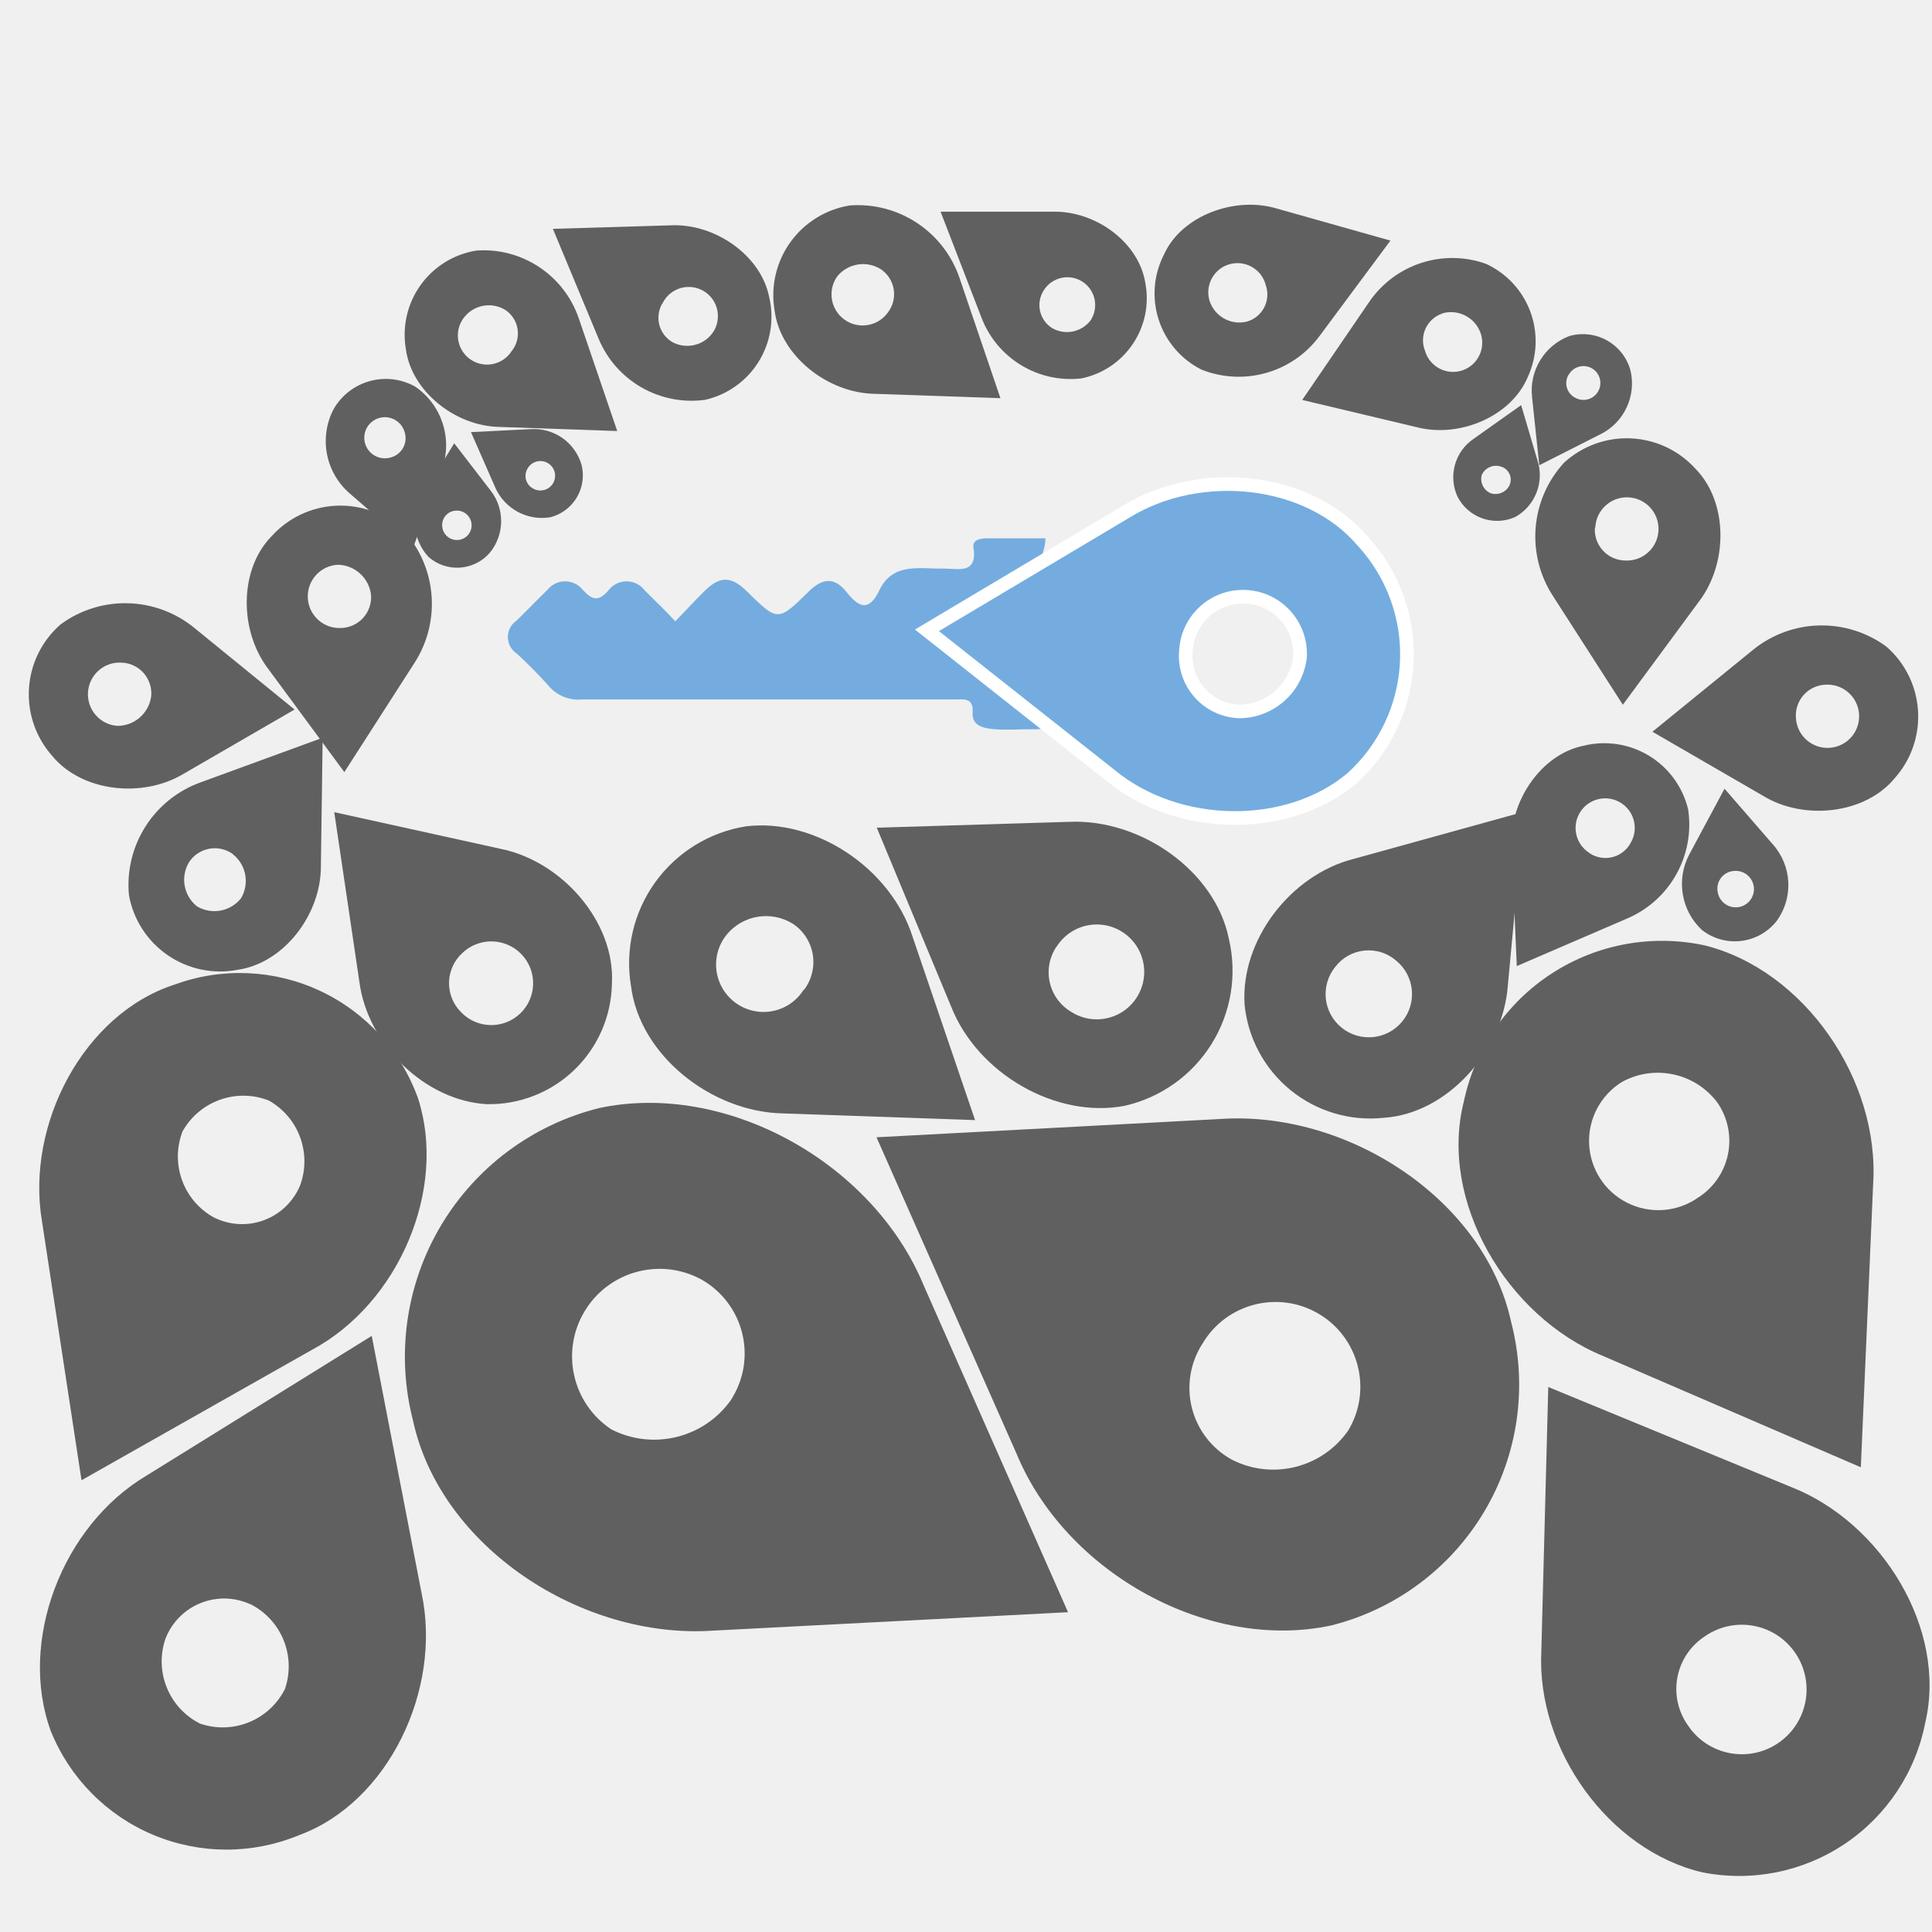
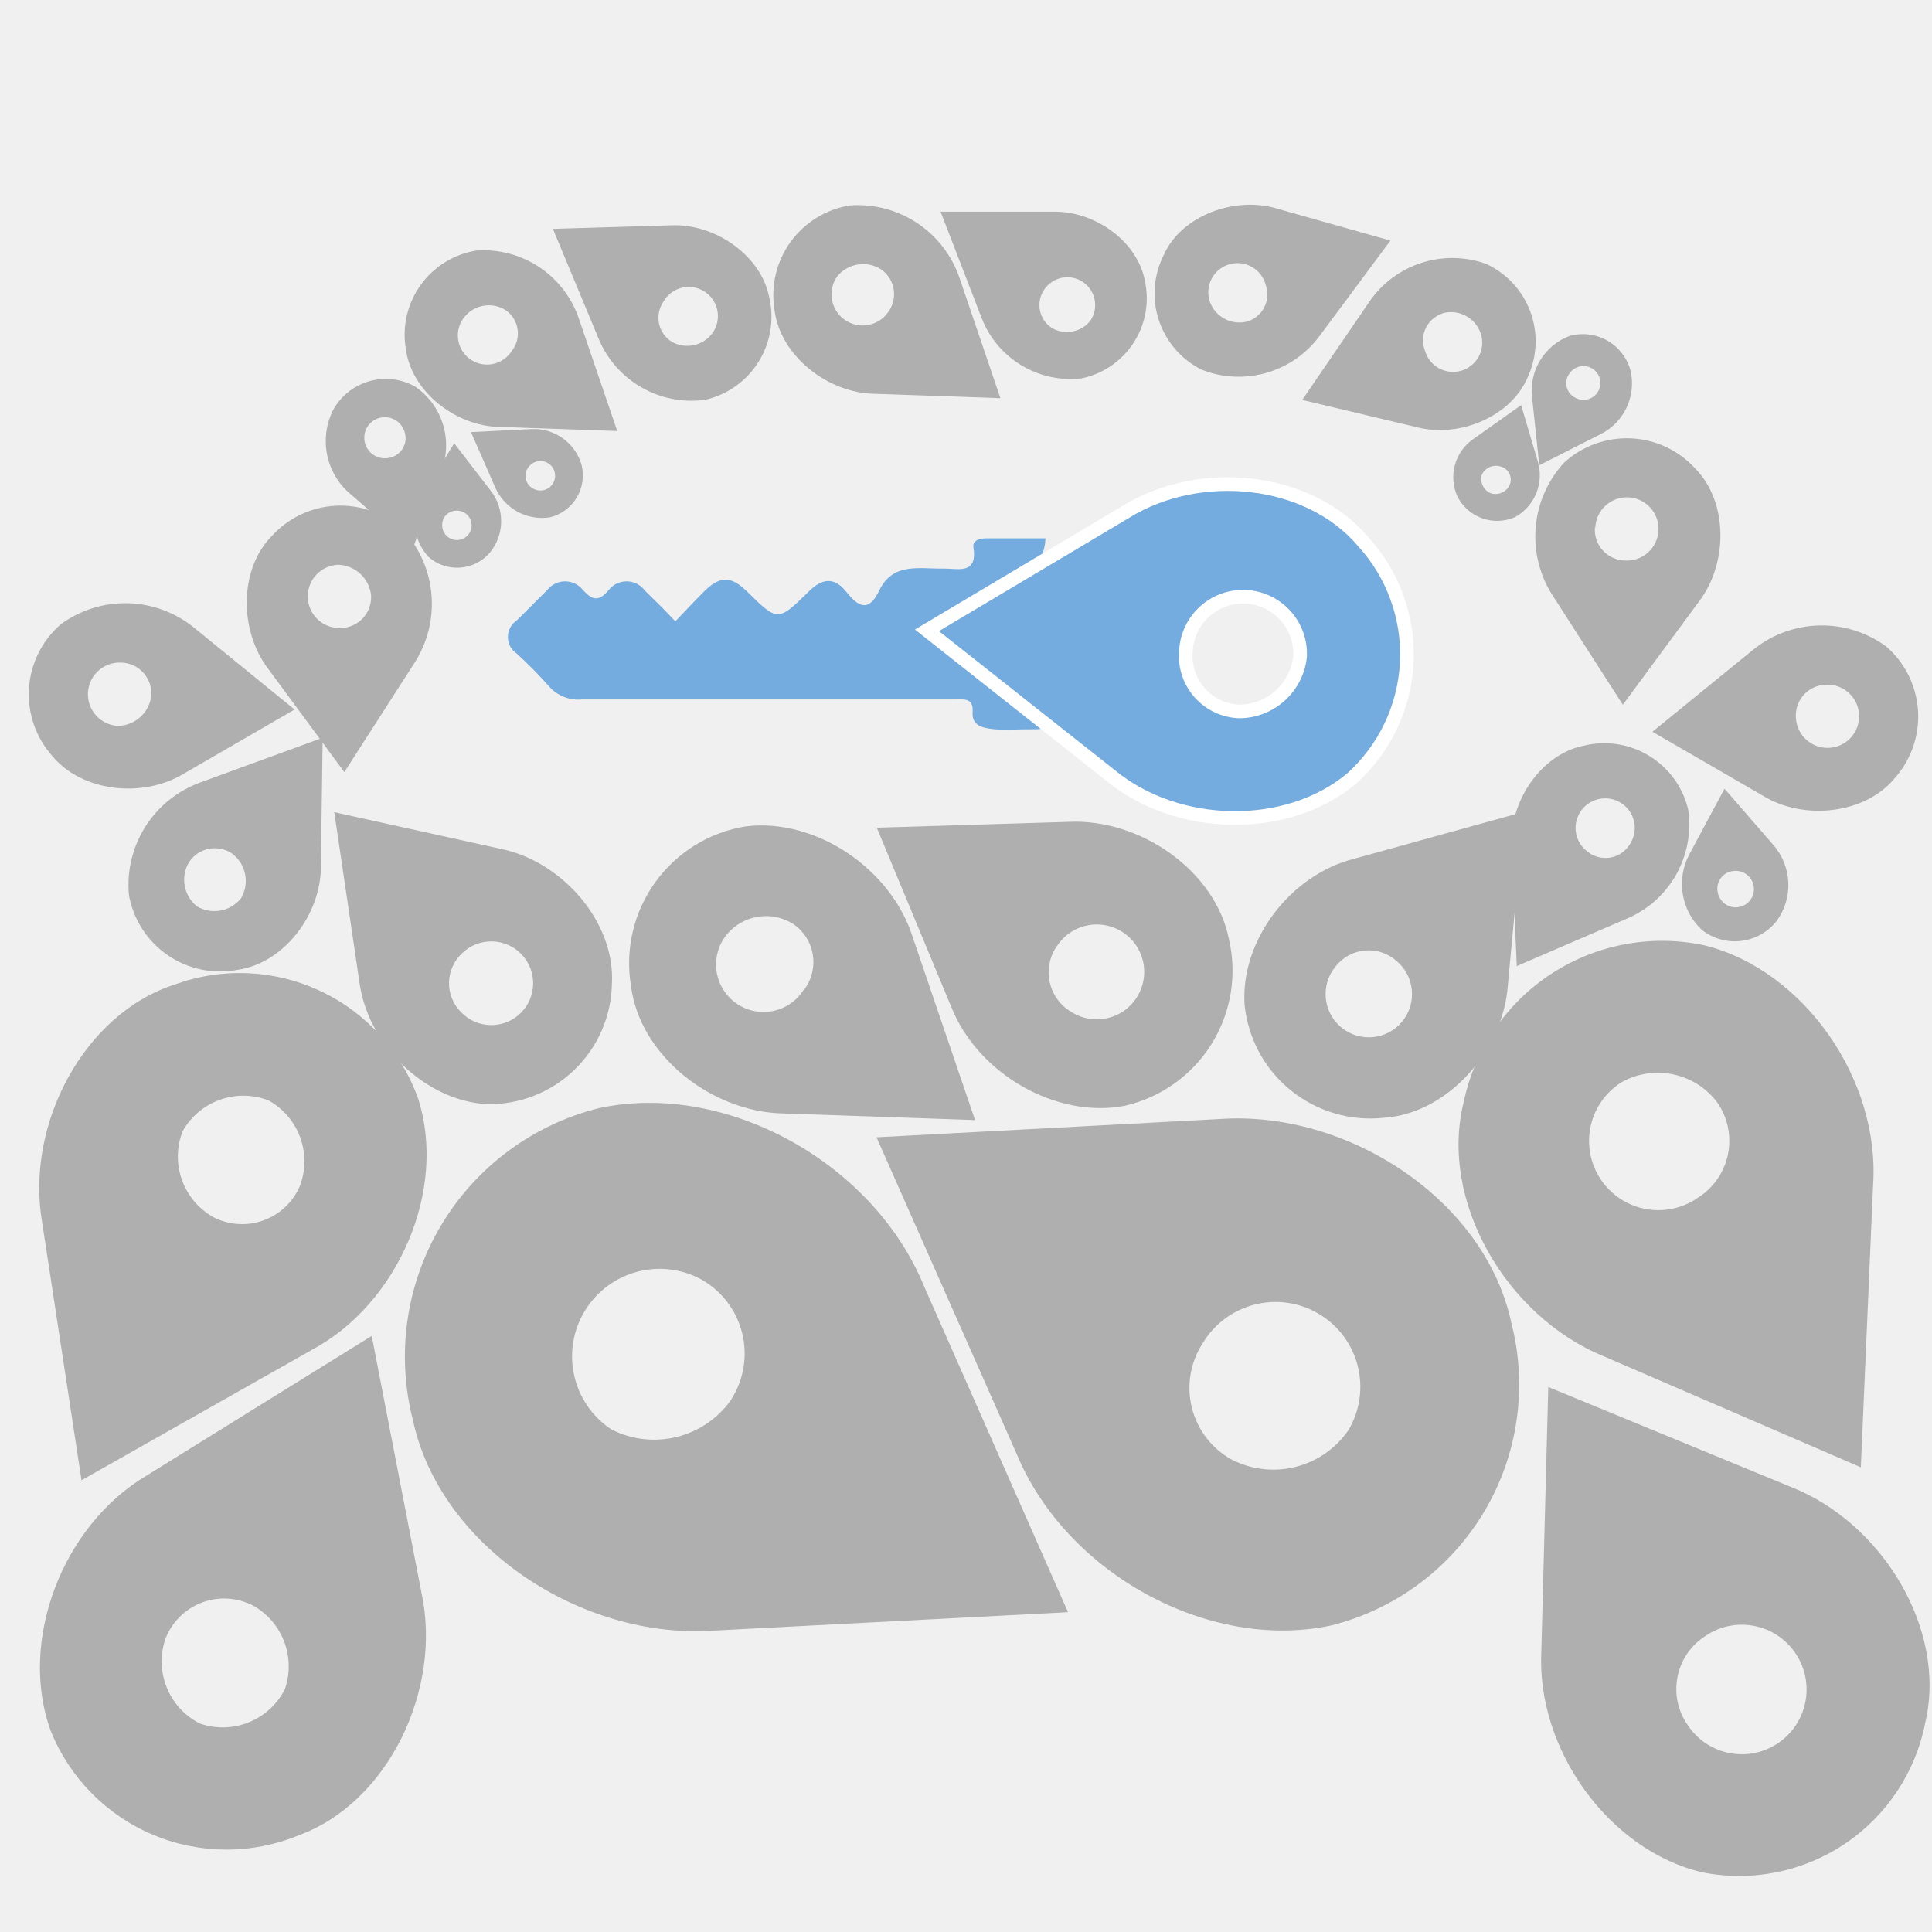
<svg xmlns="http://www.w3.org/2000/svg" id="Capa_1" data-name="Capa 1" viewBox="0 0 141.73 141.73">
  <defs>
-     <style>.cls-1{fill:#606060;}.cls-2,.cls-3{fill:#74acdf;}.cls-3{stroke:#fff;stroke-miterlimit:10;}</style>
+     <style>.cls-1{fill:#afafaf;}.cls-2,.cls-3{fill:#74acdf;}.cls-3{stroke:#fff;stroke-miterlimit:10;}</style>
  </defs>
  <path id="_Trazado_compuesto_" data-name="&lt;Trazado compuesto&gt;" class="cls-1" d="M30.67,80.58h0A13.9,13.9,0,0,0,12.8,72.23h0C6.14,74.38,1.88,82.5,3.08,89.59l2.9,19,16.89-9.56C29.24,95.63,32.82,87.25,30.67,80.58Zm-15,8.72A5.11,5.11,0,0,1,13.39,83a5.11,5.11,0,0,1,6.32-2.27A5.11,5.11,0,0,1,22,87,4.61,4.61,0,0,1,15.67,89.3Z" />
  <path id="_Trazado_compuesto_2" data-name="&lt;Trazado compuesto&gt;" class="cls-1" d="M3.73,127h0a13.9,13.9,0,0,0,18.2,7.63h0c6.57-2.41,10.5-10.7,9-17.74L27.27,98,10.78,108.23C4.55,111.91,1.32,120.43,3.73,127Zm14.64-9.32a5.11,5.11,0,0,1,2.53,6.23,5.11,5.11,0,0,1-6.23,2.53,5.11,5.11,0,0,1-2.53-6.23A4.61,4.61,0,0,1,18.37,117.69Z" />
  <path id="_Trazado_compuesto_3" data-name="&lt;Trazado compuesto&gt;" class="cls-1" d="M125.09,69.36h0a14.86,14.86,0,0,0-17.71,11.47h0c-1.83,7.26,3.12,15.73,10.23,18.65l18.9,8.16.9-20.73C137.92,79.19,132.34,71.19,125.09,69.36Zm-.6,18.55a5.08,5.08,0,1,1-5.5-8.54,5.46,5.46,0,0,1,7,1.52A4.93,4.93,0,0,1,124.48,87.91Z" />
  <path id="_Trazado_compuesto_4" data-name="&lt;Trazado compuesto&gt;" class="cls-1" d="M35.7,81h0a9,9,0,0,0,9.19-8.84h0c.25-4.52-3.66-9-8.21-9.9L24.52,59.58,26.36,72C26.95,76.63,31.18,80.74,35.7,81ZM33.92,69.91a3.07,3.07,0,1,1-.1,4.34A3,3,0,0,1,33.92,69.91Z" />
  <path id="_Trazado_compuesto_5" data-name="&lt;Trazado compuesto&gt;" class="cls-1" d="M54.72,60.62h0a10.17,10.17,0,0,0-8.43,11.72h0c.64,5.08,5.9,9.24,11.16,9.34l14.08.49L66.95,68.73C65.35,63.69,59.8,60,54.72,60.62Zm4.23,12a3.48,3.48,0,1,1-5.63-4.07,3.74,3.74,0,0,1,4.85-.78A3.37,3.37,0,0,1,59,72.59Z" />
  <path id="_Trazado_compuesto_6" data-name="&lt;Trazado compuesto&gt;" class="cls-1" d="M82.51,81.12h0a10.17,10.17,0,0,0,7.64-12.24h0c-1-5-6.5-8.84-11.75-8.59l-14.08.43,5.45,13.11C71.71,78.76,77.48,82.09,82.51,81.12Zm-5-11.67a3.48,3.48,0,1,1,1.09,4.79A3.37,3.37,0,0,1,77.5,69.45Z" />
  <path id="_Trazado_compuesto_7" data-name="&lt;Trazado compuesto&gt;" class="cls-1" d="M91.3,73.69h0A9.27,9.27,0,0,0,101.52,82h0c4.66-.31,8.72-4.89,9.09-9.66l1.19-12.79L99.33,63C94.65,64.18,91,69,91.3,73.69Zm11.12-3.22a3.17,3.17,0,1,1-4.46.45A3.08,3.08,0,0,1,102.42,70.47Z" />
  <path id="_Trazado_compuesto_8" data-name="&lt;Trazado compuesto&gt;" class="cls-1" d="M9.46,65.67h0a6.8,6.8,0,0,0,8,5.47h0c3.39-.5,6.1-4.08,6.08-7.6l.13-9.42-8.92,3.26A8,8,0,0,0,9.46,65.67Zm7.63-3a2.5,2.5,0,0,1,.59,3.23,2.5,2.5,0,0,1-3.23.59,2.5,2.5,0,0,1-.59-3.23A2.26,2.26,0,0,1,17.09,62.66Z" />
  <path id="_Trazado_compuesto_9" data-name="&lt;Trazado compuesto&gt;" class="cls-1" d="M4.44,45.81h0a6.8,6.8,0,0,0-.62,9.63h0c2.17,2.65,6.63,3.14,9.64,1.33l8.15-4.72-7.37-6A8,8,0,0,0,4.44,45.81Zm6.65,5.28a2.5,2.5,0,0,1-2.47,2.16,2.32,2.32,0,0,1,.31-4.64A2.26,2.26,0,0,1,11.09,51.1Z" />
  <path id="_Trazado_compuesto_10" data-name="&lt;Trazado compuesto&gt;" class="cls-1" d="M29.57,38.88h0a6.8,6.8,0,0,0-9.64.45h0c-2.4,2.44-2.39,6.93-.26,9.73l5.59,7.58,5.14-8A8,8,0,0,0,29.57,38.88ZM25,46.07a2.32,2.32,0,1,1-.2-4.64,2.5,2.5,0,0,1,2.42,2.22A2.26,2.26,0,0,1,25,46.07Z" />
  <path id="_Trazado_compuesto_11" data-name="&lt;Trazado compuesto&gt;" class="cls-1" d="M128.59,47.68l-7.37,6,8.15,4.72c3,1.81,7.47,1.32,9.64-1.33h0a6.8,6.8,0,0,0-.62-9.63h0A8,8,0,0,0,128.59,47.68Zm5.32,2.55a2.32,2.32,0,1,1-2.16,2.47A2.26,2.26,0,0,1,133.91,50.23Z" />
  <path id="_Trazado_compuesto_12" data-name="&lt;Trazado compuesto&gt;" class="cls-1" d="M123.84,59.37h0a6.33,6.33,0,0,0-7.69-4.66h0c-3.12.64-5.45,4.12-5.26,7.39l.38,8.77,8.12-3.5A7.49,7.49,0,0,0,123.84,59.37Zm-7.23,3.21a2.17,2.17,0,1,1,3-.72A2.1,2.1,0,0,1,116.61,62.59Z" />
  <path id="_Trazado_compuesto_13" data-name="&lt;Trazado compuesto&gt;" class="cls-1" d="M124.86,68.23h0a3.91,3.91,0,0,0,5.5-.7h0a4.48,4.48,0,0,0-.3-5.58l-3.55-4.09-2.58,4.81A4.62,4.62,0,0,0,124.86,68.23Zm2.26-4.33A1.34,1.34,0,1,1,126,65.39,1.3,1.3,0,0,1,127.12,63.9Z" />
  <path id="_Trazado_compuesto_14" data-name="&lt;Trazado compuesto&gt;" class="cls-1" d="M30.47,28.37h0a4.41,4.41,0,0,0-6,1.65h0a5.07,5.07,0,0,0,1.21,6.2l4.61,4,2.13-5.79A5.22,5.22,0,0,0,30.47,28.37Zm-1.84,5.2a1.51,1.51,0,1,1,1.06-1.85A1.46,1.46,0,0,1,28.62,33.57Z" />
  <path id="_Trazado_compuesto_15" data-name="&lt;Trazado compuesto&gt;" class="cls-1" d="M31.44,40.86h0a3.17,3.17,0,0,0,4.49-.31h0A3.64,3.64,0,0,0,36,36l-2.68-3.48L31,36.31A3.75,3.75,0,0,0,31.44,40.86Zm2-3.4a1.08,1.08,0,1,1-1,1.15A1.05,1.05,0,0,1,33.47,37.46Z" />
  <path id="_Trazado_compuesto_16" data-name="&lt;Trazado compuesto&gt;" class="cls-1" d="M40.35,37.95h0a3.17,3.17,0,0,0,2.31-3.86h0a3.64,3.64,0,0,0-3.72-2.61l-4.39.22,1.78,4.06A3.75,3.75,0,0,0,40.35,37.95Zm-1.63-3.61a1.08,1.08,0,1,1,.37,1.49A1.05,1.05,0,0,1,38.72,34.34Z" />
  <path id="_Trazado_compuesto_17" data-name="&lt;Trazado compuesto&gt;" class="cls-1" d="M43.94,81.29h0A18.79,18.79,0,0,0,30.3,104.22h0c2,9.25,12.36,16.07,22.05,15.4l26-1.35-10.6-24C64,85.23,53.19,79.3,43.94,81.29Zm9.72,21.36a6.91,6.91,0,0,1-8.81,2.21,6.42,6.42,0,0,1,6.6-11A6.24,6.24,0,0,1,53.65,102.65Z" />
  <path id="_Trazado_compuesto_18" data-name="&lt;Trazado compuesto&gt;" class="cls-1" d="M97.66,119.24h0A18.21,18.21,0,0,0,110.86,97h0c-1.94-9-12-15.56-21.37-14.91L64.3,83.43l10.29,23.25C78.23,115.43,88.7,121.17,97.66,119.24ZM88.23,98.54a6.22,6.22,0,1,1,10.68,6.39,6.69,6.69,0,0,1-8.54,2.15A6,6,0,0,1,88.23,98.54Z" />
  <path id="_Trazado_compuesto_19" data-name="&lt;Trazado compuesto&gt;" class="cls-1" d="M62.35,15.07h0a6.67,6.67,0,0,0-5.53,7.69h0c.42,3.33,3.88,6.07,7.33,6.13l9.24.32-3-8.82A7.89,7.89,0,0,0,62.35,15.07Zm2.78,7.86a2.28,2.28,0,1,1-3.7-2.67,2.45,2.45,0,0,1,3.19-.51A2.21,2.21,0,0,1,65.13,22.93Z" />
  <path id="_Trazado_compuesto_20" data-name="&lt;Trazado compuesto&gt;" class="cls-1" d="M79.33,27.76h0a6,6,0,0,0,4.69-7h0c-.48-3-3.65-5.28-6.73-5.23H69l3,7.77A7,7,0,0,0,79.33,27.76ZM76.6,21.25A2,2,0,1,1,80,23.51a2.19,2.19,0,0,1-2.82.56A2,2,0,0,1,76.6,21.25Z" />
  <path id="_Trazado_compuesto_21" data-name="&lt;Trazado compuesto&gt;" class="cls-1" d="M34.95,18.38h0a6.25,6.25,0,0,0-5.18,7.2h0c.39,3.12,3.63,5.68,6.86,5.74l8.65.3-2.82-8.26A7.38,7.38,0,0,0,34.95,18.38Zm2.6,7.35a2.14,2.14,0,1,1-3.46-2.5,2.3,2.3,0,0,1,3-.48A2.07,2.07,0,0,1,37.55,25.74Z" />
  <path id="_Trazado_compuesto_22" data-name="&lt;Trazado compuesto&gt;" class="cls-1" d="M51.73,29.33h0a6.25,6.25,0,0,0,4.7-7.52h0c-.6-3.09-4-5.43-7.22-5.28l-8.65.26,3.35,8.05A7.38,7.38,0,0,0,51.73,29.33Zm-3.08-7.17a2.14,2.14,0,1,1,3.62,2.27,2.3,2.3,0,0,1-2.94.67A2.07,2.07,0,0,1,48.65,22.16Z" />
  <path id="_Trazado_compuesto_23" data-name="&lt;Trazado compuesto&gt;" class="cls-1" d="M113.91,43.7l5.14,8,5.59-7.58c2.13-2.79,2.14-7.28-.26-9.73h0a6.8,6.8,0,0,0-9.64-.45h0A8,8,0,0,0,113.91,43.7Zm3.12-5a2.32,2.32,0,1,1,2.22,2.42A2.26,2.26,0,0,1,117,38.69Z" />
  <path id="_Trazado_compuesto_24" data-name="&lt;Trazado compuesto&gt;" class="cls-1" d="M112.39,29.13l.53,5,4.48-2.27a4.16,4.16,0,0,0,2.21-4.69h0a3.62,3.62,0,0,0-4.48-2.52h0A4.28,4.28,0,0,0,112.39,29.13Zm2.69-1.64a1.24,1.24,0,1,1,.48,1.69A1.2,1.2,0,0,1,115.07,27.49Z" />
  <path id="_Trazado_compuesto_25" data-name="&lt;Trazado compuesto&gt;" class="cls-1" d="M112.81,33.85l-1.22-4.13-3.5,2.48a3.41,3.41,0,0,0-1.18,4.21h0a3.26,3.26,0,0,0,4.24,1.52h0A3.51,3.51,0,0,0,112.81,33.85Zm-2.06,1.72a1.15,1.15,0,0,1-1.38.62,1.14,1.14,0,0,1-.67-1.35,1.15,1.15,0,0,1,1.38-.62A1,1,0,0,1,110.75,35.57Z" />
  <path id="_Trazado_compuesto_26" data-name="&lt;Trazado compuesto&gt;" class="cls-1" d="M100.45,22.14l-4.92,7.2,8.41,2c3.13.81,6.93-.79,8.14-3.69h0A6.25,6.25,0,0,0,109,19.35h0A7.38,7.38,0,0,0,100.45,22.14Zm5.35.85a2.3,2.3,0,0,1,2.74,1.26,2.14,2.14,0,1,1-4,1.49A2.07,2.07,0,0,1,105.81,23Z" />
  <path id="_Trazado_compuesto_27" data-name="&lt;Trazado compuesto&gt;" class="cls-1" d="M96.8,24.65l5.2-7L93.67,15.3c-3.09-.93-7,.52-8.28,3.37h0a6.25,6.25,0,0,0,2.74,8.44h0A7.38,7.38,0,0,0,96.8,24.65Zm-5.32-1.06a2.3,2.3,0,0,1-2.69-1.36,2.14,2.14,0,1,1,4.06-1.33A2.07,2.07,0,0,1,91.48,23.59Z" />
  <path id="_Trazado_compuesto_28" data-name="&lt;Trazado compuesto&gt;" class="cls-1" d="M124.87,137.35h0a13.9,13.9,0,0,0,16.37-11h0c1.6-6.82-3.17-14.65-9.86-17.27l-17.8-7.33-.51,19.4C112.71,128.36,118.05,135.75,124.87,137.35Zm.27-17.36a4.75,4.75,0,1,1-1.31,6.59A4.61,4.61,0,0,1,125.13,120Z" />
  <path class="cls-2" d="M49.54,45.58c.77-.8,1.42-1.5,2.09-2.17,1.18-1.18,2-1.18,3.19,0,2.22,2.18,2.25,2.21,4.49,0,1-1,1.89-1.1,2.77,0s1.63,1.54,2.41-.07c1-2.13,3-1.59,4.77-1.63,1.07,0,2.46.44,2.15-1.57-.08-.55.55-.66,1.07-.65,1.37,0,2.75,0,4.21,0,0,1.12-.69,2-1,2.9a13.74,13.74,0,0,0,.78,10c.41.87.31,1.13-.63,1.11s-1.91.07-2.86,0c-.74-.08-1.71-.18-1.63-1.26s-.68-.93-1.32-.93h-17c-3.44,0-6.88,0-10.32,0a2.86,2.86,0,0,1-2.47-1,30.61,30.61,0,0,0-2.34-2.37,1.46,1.46,0,0,1,0-2.42c.76-.74,1.49-1.5,2.25-2.24a1.66,1.66,0,0,1,2.61,0c.67.72,1.11.89,1.85.06a1.67,1.67,0,0,1,2.71,0C48,44,48.76,44.74,49.54,45.58Z" />
  <path id="_Trazado_compuesto_29" data-name="&lt;Trazado compuesto&gt;" class="cls-3" d="M99.15,57.12h0A12.26,12.26,0,0,0,100,39.73h0c-4-4.73-12-5.52-17.41-2.18L68,46.24,81.45,56.87C86.37,60.94,94.41,61.08,99.15,57.12ZM87,47.74a4.19,4.19,0,1,1,8.37.45,4.51,4.51,0,0,1-4.41,4A4.07,4.07,0,0,1,87,47.74Z" />
</svg>
